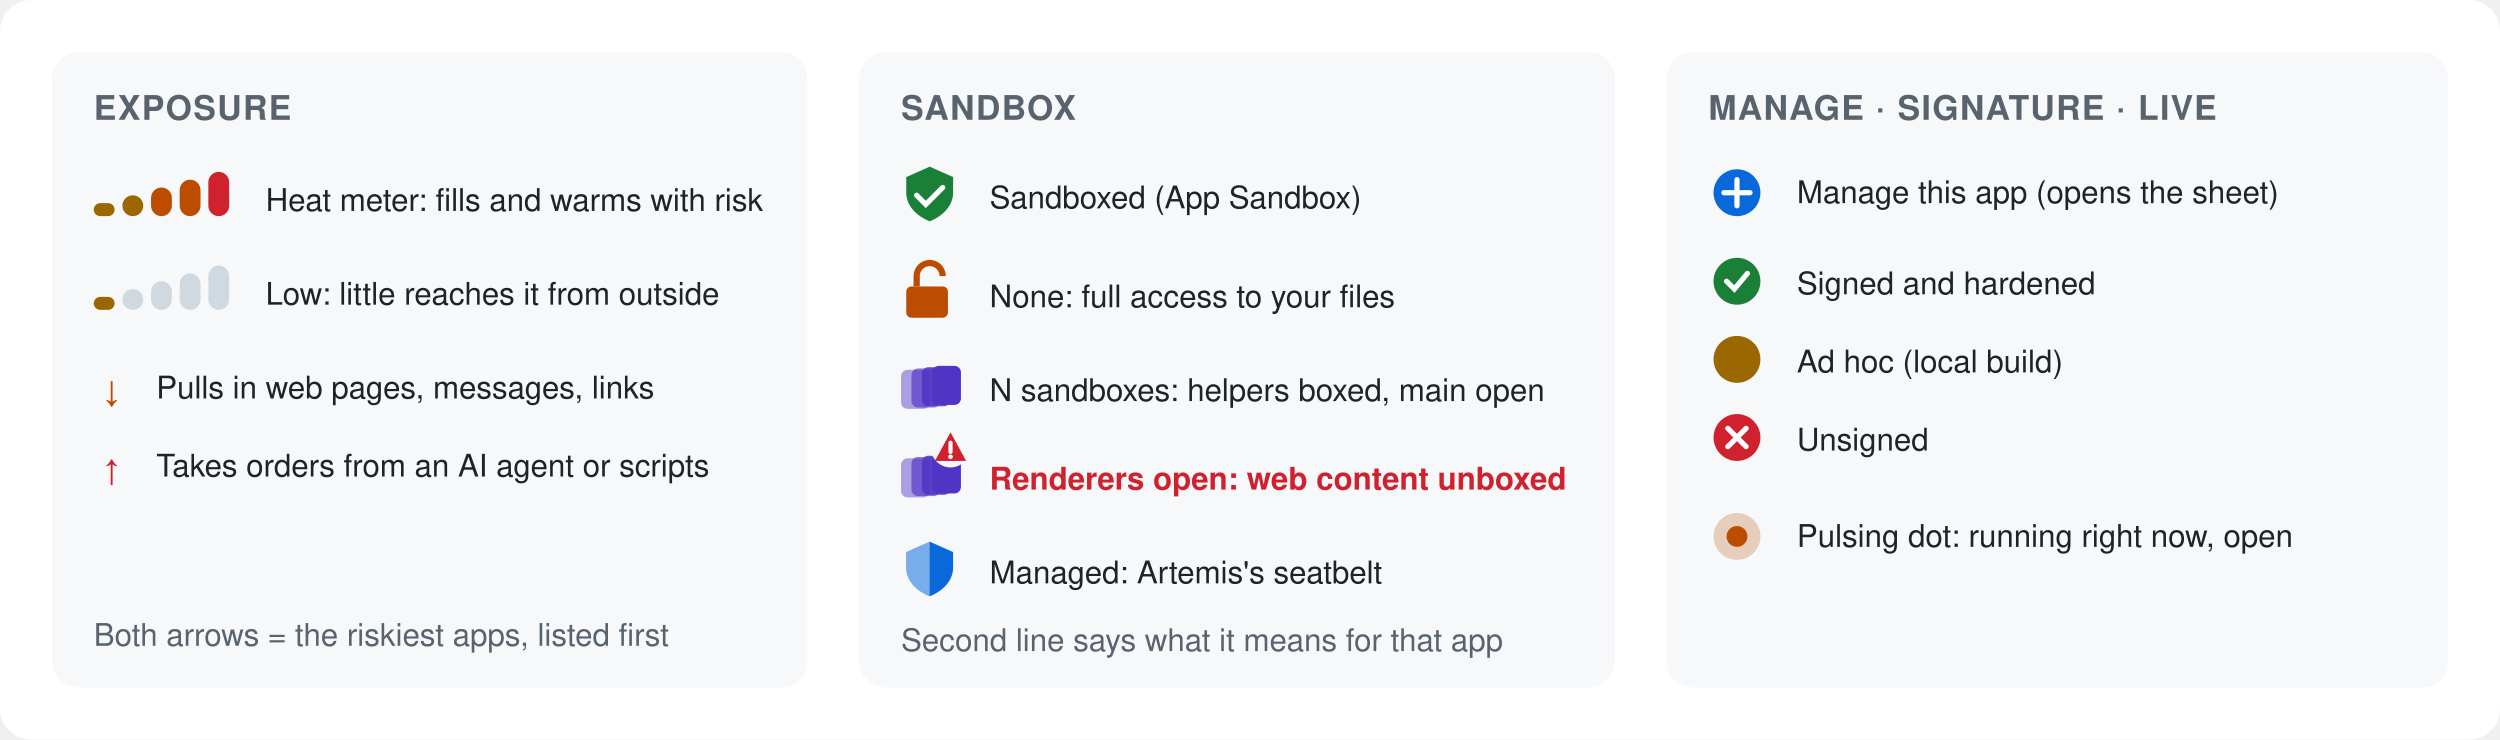
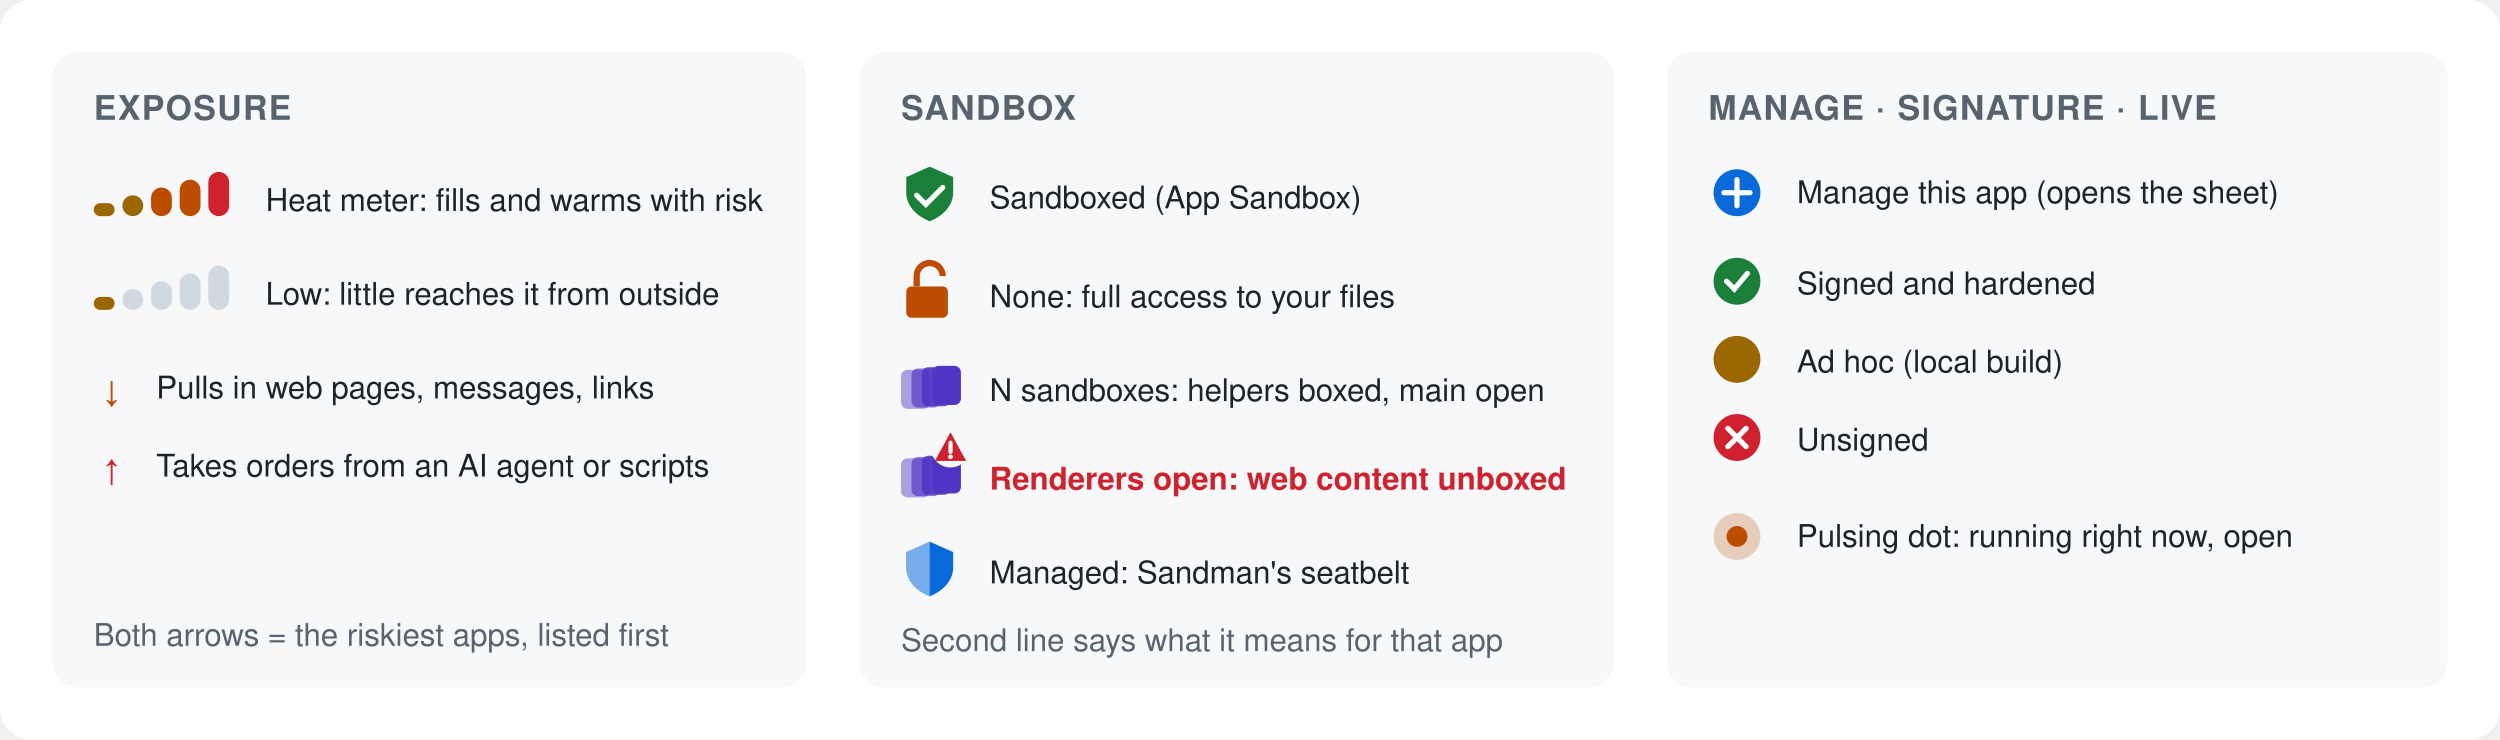
<svg xmlns="http://www.w3.org/2000/svg" viewBox="0 0 960 284" width="960" height="284" font-family="-apple-system, BlinkMacSystemFont, 'Segoe UI', Helvetica, Arial, sans-serif">
  <style>
    .bg{fill:#ffffff}.panel{fill:#f6f8fa}.ink{fill:#1f2328}.muted{fill:#59636e}.line{stroke:#d1d9e0}.dim{fill:#d1d9e0}
    .green{fill:#1a7f37}.orange{fill:#bc4c00}.yellow{fill:#9a6700}.red{fill:#cf222e}.indigo{fill:#5034c4}.blue{fill:#0969da}
    .sgreen{stroke:#1a7f37}.sorange{stroke:#bc4c00}.sred{stroke:#cf222e}.sblue{stroke:#0969da}
    @media (prefers-color-scheme: dark){
      .bg{fill:#0d1117}.panel{fill:#161b22}.ink{fill:#e6edf3}.muted{fill:#9198a1}.line{stroke:#3d444d}.dim{fill:#3d444d}
      .green{fill:#3fb950}.orange{fill:#f0883e}.yellow{fill:#d29922}.red{fill:#f85149}.indigo{fill:#a371f7}.blue{fill:#4493f8}
      .sgreen{stroke:#3fb950}.sorange{stroke:#f0883e}.sred{stroke:#f85149}.sblue{stroke:#4493f8}
    }
    text{font-size:12px}.h{font-size:13px;font-weight:600;letter-spacing:.04em}
  </style>
  <rect class="bg" width="960" height="284" rx="12" />
  <g transform="translate(20,20)">
    <rect class="panel" width="290" height="244" rx="10" />
    <text class="h muted" x="16" y="26">EXPOSURE</text>
    <g transform="translate(16,48)">
      <rect class="yellow" x="0" y="10" width="8" height="5" rx="2.5" />
      <rect class="yellow" x="11" y="7" width="8" height="8" rx="4" />
      <rect class="orange" x="22" y="4" width="8" height="11" rx="4" />
      <rect class="orange" x="33" y="1" width="8" height="14" rx="4" />
      <rect class="red" x="44" y="-2" width="8" height="17" rx="4" />
      <text class="ink" x="66" y="13">Heat meter: fills and warms with risk</text>
    </g>
    <g transform="translate(16,84)">
      <rect class="yellow" x="0" y="10" width="8" height="5" rx="2.5" />
      <rect class="dim" x="11" y="7" width="8" height="8" rx="4" />
      <rect class="dim" x="22" y="4" width="8" height="11" rx="4" />
      <rect class="dim" x="33" y="1" width="8" height="14" rx="4" />
      <rect class="dim" x="44" y="-2" width="8" height="17" rx="4" />
      <text class="ink" x="66" y="13">Low: little reaches it from outside</text>
    </g>
    <text class="orange" x="20" y="135" font-size="16" font-weight="700">↓</text>
    <text class="ink" x="40" y="133">Pulls in web pages, messages, links</text>
    <text class="red" x="20" y="165" font-size="16" font-weight="700">↑</text>
    <text class="ink" x="40" y="163">Takes orders from an AI agent or scripts</text>
    <text class="muted" x="16" y="228">Both arrows = the riskiest apps, listed first</text>
  </g>
  <g transform="translate(330,20)">
    <rect class="panel" width="290" height="244" rx="10" />
    <text class="h muted" x="16" y="26">SANDBOX</text>
    <path transform="translate(18,44)" d="M9 0 L18 4 V10 C18 15 14 19 9 21 C4 19 0 15 0 10 V4 Z" class="green" />
    <path transform="translate(22,51)" d="M0 4 L3.5 7.5 L10 1" fill="none" stroke="#fff" stroke-width="2" stroke-linecap="round" />
    <text class="ink" x="50" y="60">Sandboxed (App Sandbox)</text>
    <g transform="translate(18,82)">
      <rect class="orange" x="0" y="8" width="16" height="12" rx="2" />
      <path d="M4 8 V4 a5 5 0 0 1 10 0" fill="none" class="sorange" stroke-width="2.4" />
    </g>
    <text class="ink" x="50" y="98">None: full access to your files</text>
    <g transform="translate(16,120)" class="indigo">
      <rect x="0" y="2" width="11" height="15" rx="2.5" opacity=".45" />
      <rect x="4" y="1.5" width="11" height="15" rx="2.5" opacity=".65" />
      <rect x="8" y="1" width="11" height="15" rx="2.5" opacity=".85" />
      <rect x="12" y="0.5" width="11" height="15" rx="2.5" />
    </g>
    <text class="ink" x="50" y="134">N sandboxes: helpers boxed, main open</text>
    <g transform="translate(16,154)" class="indigo">
      <rect x="0" y="2" width="11" height="15" rx="2.5" opacity=".45" />
      <rect x="4" y="1.5" width="11" height="15" rx="2.5" opacity=".65" />
      <rect x="8" y="1" width="11" height="15" rx="2.5" opacity=".85" />
      <rect x="12" y="0.5" width="11" height="15" rx="2.5" />
    </g>
    <g transform="translate(29,146)">
      <circle cx="6" cy="6" r="7.5" class="panel" />
      <path d="M6 0 L12 11 H0 Z" class="red" />
      <path d="M6 4 V7.5" stroke="#fff" stroke-width="1.6" stroke-linecap="round" />
      <circle cx="6" cy="9.4" r=".9" fill="#fff" />
    </g>
    <text class="red" x="50" y="168" font-weight="600">Renderers open: web content unboxed</text>
    <path transform="translate(18,188)" d="M9 0 L18 4 V10 C18 15 14 19 9 21 C4 19 0 15 0 10 V4 Z" class="blue" />
    <path transform="translate(18,188)" d="M9 0 V21 C4 19 0 15 0 10 V4 Z" fill="#fff" opacity=".45" />
-     <text class="ink" x="50" y="204">Managed: Artemis's seatbelt</text>
+     <text class="ink" x="50" y="204">Managed: Sandman's seatbelt</text>
    <text class="muted" x="16" y="230">Second line says what it means for that app</text>
  </g>
  <g transform="translate(640,20)">
    <rect class="panel" width="300" height="244" rx="10" />
    <text class="h muted" x="16" y="26">MANAGE · SIGNATURE · LIVE</text>
    <circle cx="27" cy="54" r="9" class="blue" />
    <path d="M27 49 V59 M22 54 H32" stroke="#fff" stroke-width="2" stroke-linecap="round" />
    <text class="ink" x="50" y="58">Manage this app (opens the sheet)</text>
    <g transform="translate(18,78)">
      <circle cx="9" cy="10" r="9" class="green" />
      <path d="M5 10 L8 13 L13 7" fill="none" stroke="#fff" stroke-width="2" stroke-linecap="round" />
    </g>
    <text class="ink" x="50" y="93">Signed and hardened</text>
    <g transform="translate(18,108)">
      <circle cx="9" cy="10" r="9" class="yellow" />
    </g>
    <text class="ink" x="50" y="123">Ad hoc (local build)</text>
    <g transform="translate(18,138)">
      <circle cx="9" cy="10" r="9" class="red" />
      <path d="M5.5 6.5 L12.5 13.5 M12.5 6.5 L5.5 13.5" stroke="#fff" stroke-width="2" stroke-linecap="round" />
    </g>
    <text class="ink" x="50" y="153">Unsigned</text>
    <circle cx="27" cy="186" r="9" class="orange" opacity=".25" />
    <circle cx="27" cy="186" r="4" class="orange" />
    <text class="ink" x="50" y="190">Pulsing dot: running right now, open</text>
  </g>
</svg>
